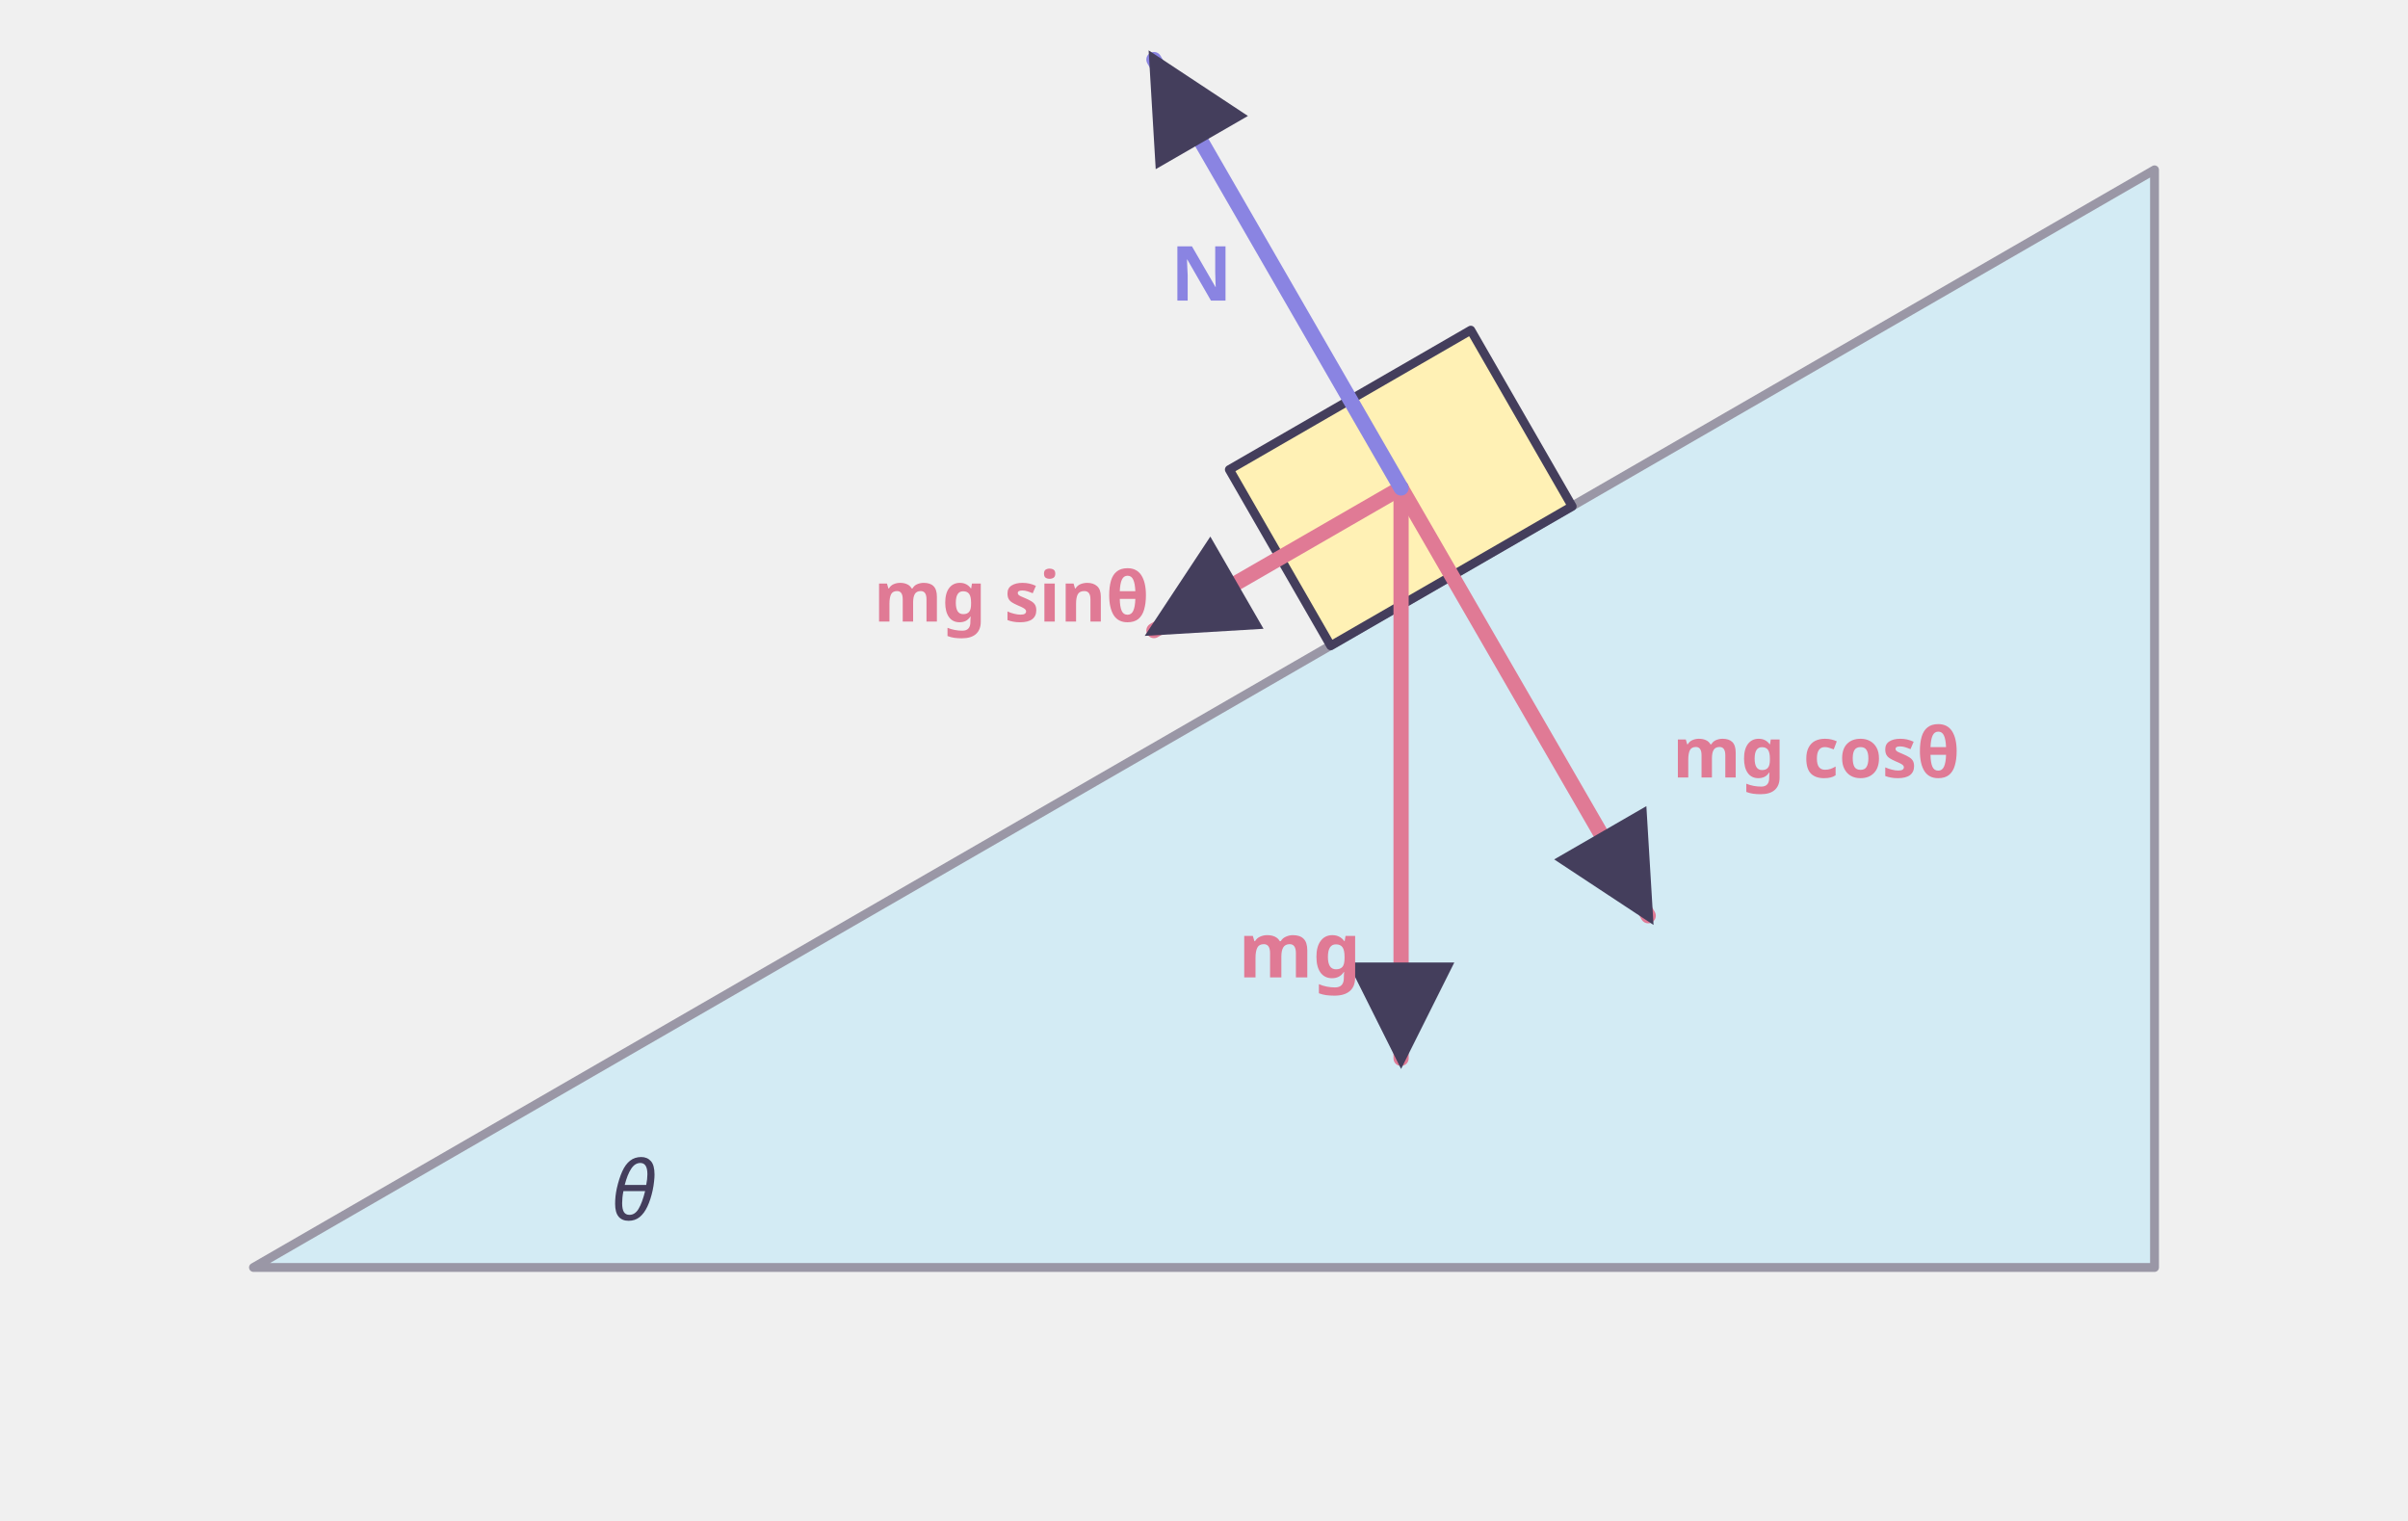
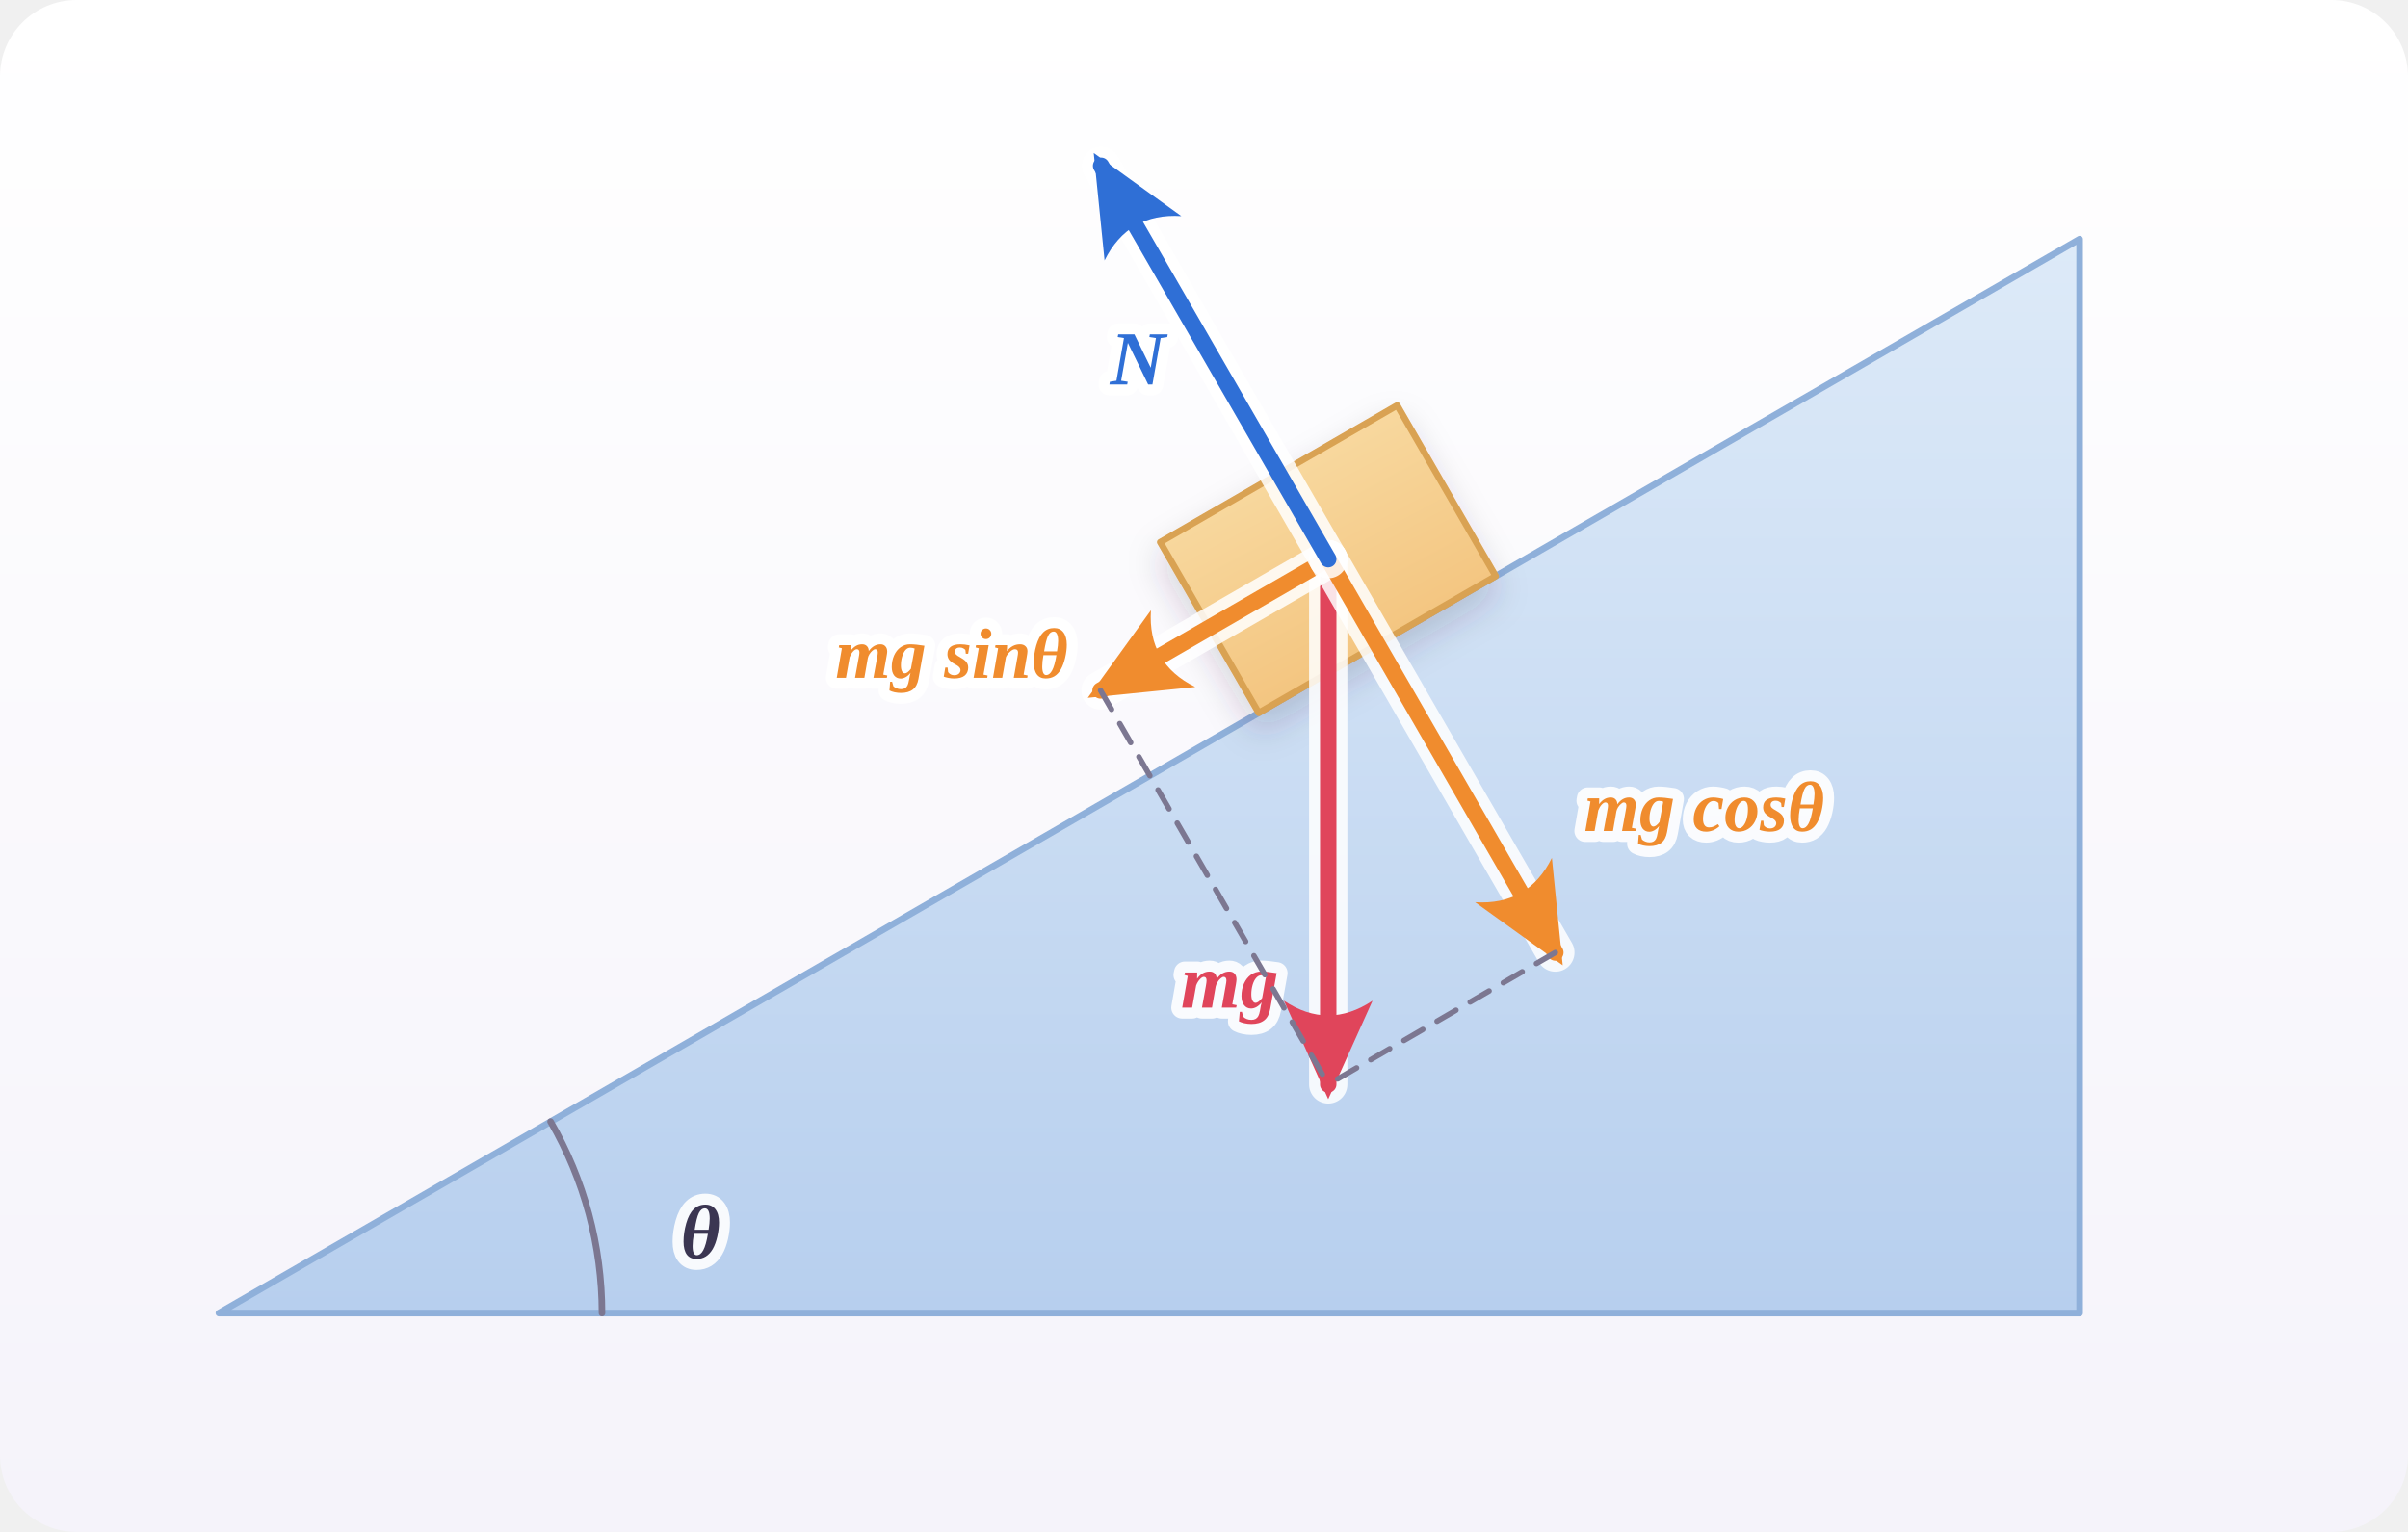
- <svg xmlns="http://www.w3.org/2000/svg" viewBox="0 0 380 240" role="img" aria-label="빗면 위 물체의 중력을 빗면 방향과 수직 방향으로 분해" style="max-width:100%;height:auto;display:block;color:#443E5C">
+ <svg xmlns="http://www.w3.org/2000/svg" viewBox="0 0 440 280" role="img" aria-label="빗면 위 물체의 중력을 빗면 방향과 수직 방향으로 분해" style="max-width:100%;height:auto;display:block">
  <defs>
-     <marker id="ah" viewBox="0 0 10 10" refX="9" refY="5" markerWidth="7" markerHeight="7" orient="auto-start-reverse">
-       <path d="M0 0 L10 5 L0 10 Z" fill="currentColor" />
+     <linearGradient id="g0421" x1="50%" y1="0%" x2="50%" y2="100%">
+       <stop offset="0" stop-color="#FFFFFF" />
+       <stop offset="1" stop-color="#F5F3FA" />
+     </linearGradient>
+     <linearGradient id="g0422" x1="50%" y1="0%" x2="50%" y2="100%">
+       <stop offset="0" stop-color="#DDEAF8" />
+       <stop offset="1" stop-color="#B7CFEE" />
+     </linearGradient>
+     <linearGradient id="g0423" x1="25%" y1="7%" x2="75%" y2="93%">
+       <stop offset="0" stop-color="#F9DDA6" />
+       <stop offset="1" stop-color="#F2C078" />
+     </linearGradient>
+     <filter id="s0424" x="-20%" y="-20%" width="140%" height="160%">
+       <feDropShadow dx="0" dy="3" stdDeviation="3" flood-color="#3B3652" flood-opacity="0.18" />
+     </filter>
+     <marker id="mE0455B042" viewBox="0 0 10 10" refX="8.5" refY="5" markerWidth="6" markerHeight="6" orient="auto-start-reverse">
+       <path d="M0 0.5 L10 5 L0 9.5 Q3 5 0 0.5 Z" fill="#E0455B" />
    </marker>
-     <marker id="ahs" viewBox="0 0 10 10" refX="1" refY="5" markerWidth="7" markerHeight="7" orient="auto-start-reverse">
-       <path d="M10 0 L0 5 L10 10 Z" fill="currentColor" />
+     <marker id="mF08C2E042" viewBox="0 0 10 10" refX="8.5" refY="5" markerWidth="6" markerHeight="6" orient="auto-start-reverse">
+       <path d="M0 0.5 L10 5 L0 9.5 Q3 5 0 0.5 Z" fill="#F08C2E" />
+     </marker>
+     <marker id="m2F6FD6042" viewBox="0 0 10 10" refX="8.5" refY="5" markerWidth="6" markerHeight="6" orient="auto-start-reverse">
+       <path d="M0 0.5 L10 5 L0 9.5 Q3 5 0 0.5 Z" fill="#2F6FD6" />
    </marker>
  </defs>
-   <polygon points="40.0,200.0 340.0,200.0 340.0,26.8" fill="#B5E6F7" stroke="currentColor" stroke-width="1.4" stroke-linejoin="round" opacity="0.5" />
-   <text x="100.0" y="188.0" text-anchor="middle" dominant-baseline="middle" fill="currentColor" style="font-family:'IBM Plex Sans KR','Apple SD Gothic Neo',sans-serif;font-size:13px;font-weight:400;font-style:italic" opacity="1">θ</text>
-   <polygon points="210.0,101.9 248.1,79.9 232.1,52.1 194.0,74.1" fill="#FFF1B5" stroke="currentColor" stroke-width="1.4" stroke-linejoin="round" opacity="1" />
-   <line x1="221.1" y1="77.0" x2="221.1" y2="167.0" stroke="#E07A95" stroke-width="2.4" stroke-linecap="round" marker-end="url(#ah)" style="color:#E07A95" />
-   <text x="205.1" y="150.0" text-anchor="middle" dominant-baseline="middle" fill="#E07A95" style="font-family:'IBM Plex Sans KR','Apple SD Gothic Neo',sans-serif;font-size:12px;font-weight:700" opacity="1">mg</text>
-   <line x1="221.1" y1="77.0" x2="182.1" y2="99.5" stroke="#E07A95" stroke-width="2.4" stroke-linecap="round" marker-end="url(#ah)" style="color:#E07A95" />
-   <text x="159.6" y="94.2" text-anchor="middle" dominant-baseline="middle" fill="#E07A95" style="font-family:'IBM Plex Sans KR','Apple SD Gothic Neo',sans-serif;font-size:11px;font-weight:700" opacity="1">mg sinθ</text>
-   <line x1="221.1" y1="77.0" x2="260.1" y2="144.5" stroke="#E07A95" stroke-width="2.4" stroke-linecap="round" marker-end="url(#ah)" style="color:#E07A95" />
-   <text x="286.6" y="118.8" text-anchor="middle" dominant-baseline="middle" fill="#E07A95" style="font-family:'IBM Plex Sans KR','Apple SD Gothic Neo',sans-serif;font-size:11px;font-weight:700" opacity="1">mg cosθ</text>
-   <line x1="221.1" y1="77.0" x2="182.1" y2="9.4" stroke="#8A84E2" stroke-width="2.4" stroke-linecap="round" marker-end="url(#ah)" style="color:#8A84E2" />
-   <text x="189.6" y="43.2" text-anchor="middle" dominant-baseline="middle" fill="#8A84E2" style="font-family:'IBM Plex Sans KR','Apple SD Gothic Neo',sans-serif;font-size:12px;font-weight:700" opacity="1">N</text>
+   <rect x="0.0" y="0.0" width="440.0" height="280.0" fill="url(#g0421)" stroke="none" stroke-width="1.4" rx="14" opacity="1" />
+   <polygon points="40.0,240.0 380.0,240.0 380.0,43.7" fill="url(#g0422)" stroke="#8FB0DA" stroke-width="1.2" stroke-linejoin="round" opacity="1" />
+   <path d="M110 240 A 70 70 0 0 0 100.6 205.0" fill="none" stroke="#7C7791" stroke-width="1.2" stroke-linejoin="round" stroke-linecap="round" opacity="1" />
+   <text x="128.0" y="226.0" text-anchor="middle" dominant-baseline="middle" stroke="#FFFFFF" stroke-width="4" stroke-linejoin="round" fill="none" style="font-family:'Times New Roman','Nanum Myeongjo','Apple Myungjo',serif;font-size:14px;font-weight:700;font-style:italic" opacity="0.9">θ</text>
+   <text x="128.0" y="226.0" text-anchor="middle" dominant-baseline="middle" fill="#3B3652" style="font-family:'Times New Roman','Nanum Myeongjo','Apple Myungjo',serif;font-size:14px;font-weight:700;font-style:italic" opacity="1">θ</text>
+   <polygon points="230.0,130.3 273.3,105.3 255.3,74.1 212.0,99.1" fill="url(#g0423)" stroke="#D9A252" stroke-width="1.2" stroke-linejoin="round" opacity="1" filter="url(#s0424)" />
+   <line x1="242.7" y1="102.2" x2="242.7" y2="198.2" stroke="#FFFFFF" stroke-width="7" stroke-linecap="round" opacity="0.85" />
+   <line x1="242.7" y1="102.2" x2="242.7" y2="198.2" stroke="#E0455B" stroke-width="3" stroke-linecap="round" marker-end="url(#mE0455B042)" />
+   <text x="224.7" y="180.2" text-anchor="middle" dominant-baseline="middle" stroke="#FFFFFF" stroke-width="4" stroke-linejoin="round" fill="none" style="font-family:'Times New Roman','Nanum Myeongjo','Apple Myungjo',serif;font-size:14px;font-weight:700;font-style:italic" opacity="0.9">mg</text>
+   <text x="224.7" y="180.2" text-anchor="middle" dominant-baseline="middle" fill="#E0455B" style="font-family:'Times New Roman','Nanum Myeongjo','Apple Myungjo',serif;font-size:14px;font-weight:700;font-style:italic" opacity="1">mg</text>
+   <line x1="242.7" y1="102.2" x2="201.1" y2="126.2" stroke="#FFFFFF" stroke-width="7" stroke-linecap="round" opacity="0.85" />
+   <line x1="242.7" y1="102.2" x2="201.1" y2="126.2" stroke="#F08C2E" stroke-width="3" stroke-linecap="round" marker-end="url(#mF08C2E042)" />
+   <text x="173.9" y="120.2" text-anchor="middle" dominant-baseline="middle" stroke="#FFFFFF" stroke-width="4" stroke-linejoin="round" fill="none" style="font-family:'Times New Roman','Nanum Myeongjo','Apple Myungjo',serif;font-size:13px;font-weight:700;font-style:italic" opacity="0.9">mg sinθ</text>
+   <text x="173.9" y="120.2" text-anchor="middle" dominant-baseline="middle" fill="#F08C2E" style="font-family:'Times New Roman','Nanum Myeongjo','Apple Myungjo',serif;font-size:13px;font-weight:700;font-style:italic" opacity="1">mg sinθ</text>
+   <line x1="242.7" y1="102.2" x2="284.2" y2="174.1" stroke="#FFFFFF" stroke-width="7" stroke-linecap="round" opacity="0.85" />
+   <line x1="242.7" y1="102.2" x2="284.2" y2="174.1" stroke="#F08C2E" stroke-width="3" stroke-linecap="round" marker-end="url(#mF08C2E042)" />
+   <text x="311.4" y="148.2" text-anchor="middle" dominant-baseline="middle" stroke="#FFFFFF" stroke-width="4" stroke-linejoin="round" fill="none" style="font-family:'Times New Roman','Nanum Myeongjo','Apple Myungjo',serif;font-size:13px;font-weight:700;font-style:italic" opacity="0.9">mg cosθ</text>
+   <text x="311.4" y="148.2" text-anchor="middle" dominant-baseline="middle" fill="#F08C2E" style="font-family:'Times New Roman','Nanum Myeongjo','Apple Myungjo',serif;font-size:13px;font-weight:700;font-style:italic" opacity="1">mg cosθ</text>
+   <line x1="242.7" y1="102.2" x2="201.2" y2="30.3" stroke="#FFFFFF" stroke-width="7" stroke-linecap="round" opacity="0.85" />
+   <line x1="242.7" y1="102.2" x2="201.2" y2="30.3" stroke="#2F6FD6" stroke-width="3" stroke-linecap="round" marker-end="url(#m2F6FD6042)" />
+   <text x="207.9" y="66.3" text-anchor="middle" dominant-baseline="middle" stroke="#FFFFFF" stroke-width="4" stroke-linejoin="round" fill="none" style="font-family:'Times New Roman','Nanum Myeongjo','Apple Myungjo',serif;font-size:14px;font-weight:700;font-style:italic" opacity="0.9">N</text>
+   <text x="207.9" y="66.3" text-anchor="middle" dominant-baseline="middle" fill="#2F6FD6" style="font-family:'Times New Roman','Nanum Myeongjo','Apple Myungjo',serif;font-size:14px;font-weight:700;font-style:italic" opacity="1">N</text>
+   <line x1="201.1" y1="126.2" x2="242.7" y2="198.2" stroke="#7C7791" stroke-width="1" stroke-linecap="round" stroke-dasharray="4 3" opacity="1" />
+   <line x1="284.2" y1="174.1" x2="242.7" y2="198.2" stroke="#7C7791" stroke-width="1" stroke-linecap="round" stroke-dasharray="4 3" opacity="1" />
</svg>
